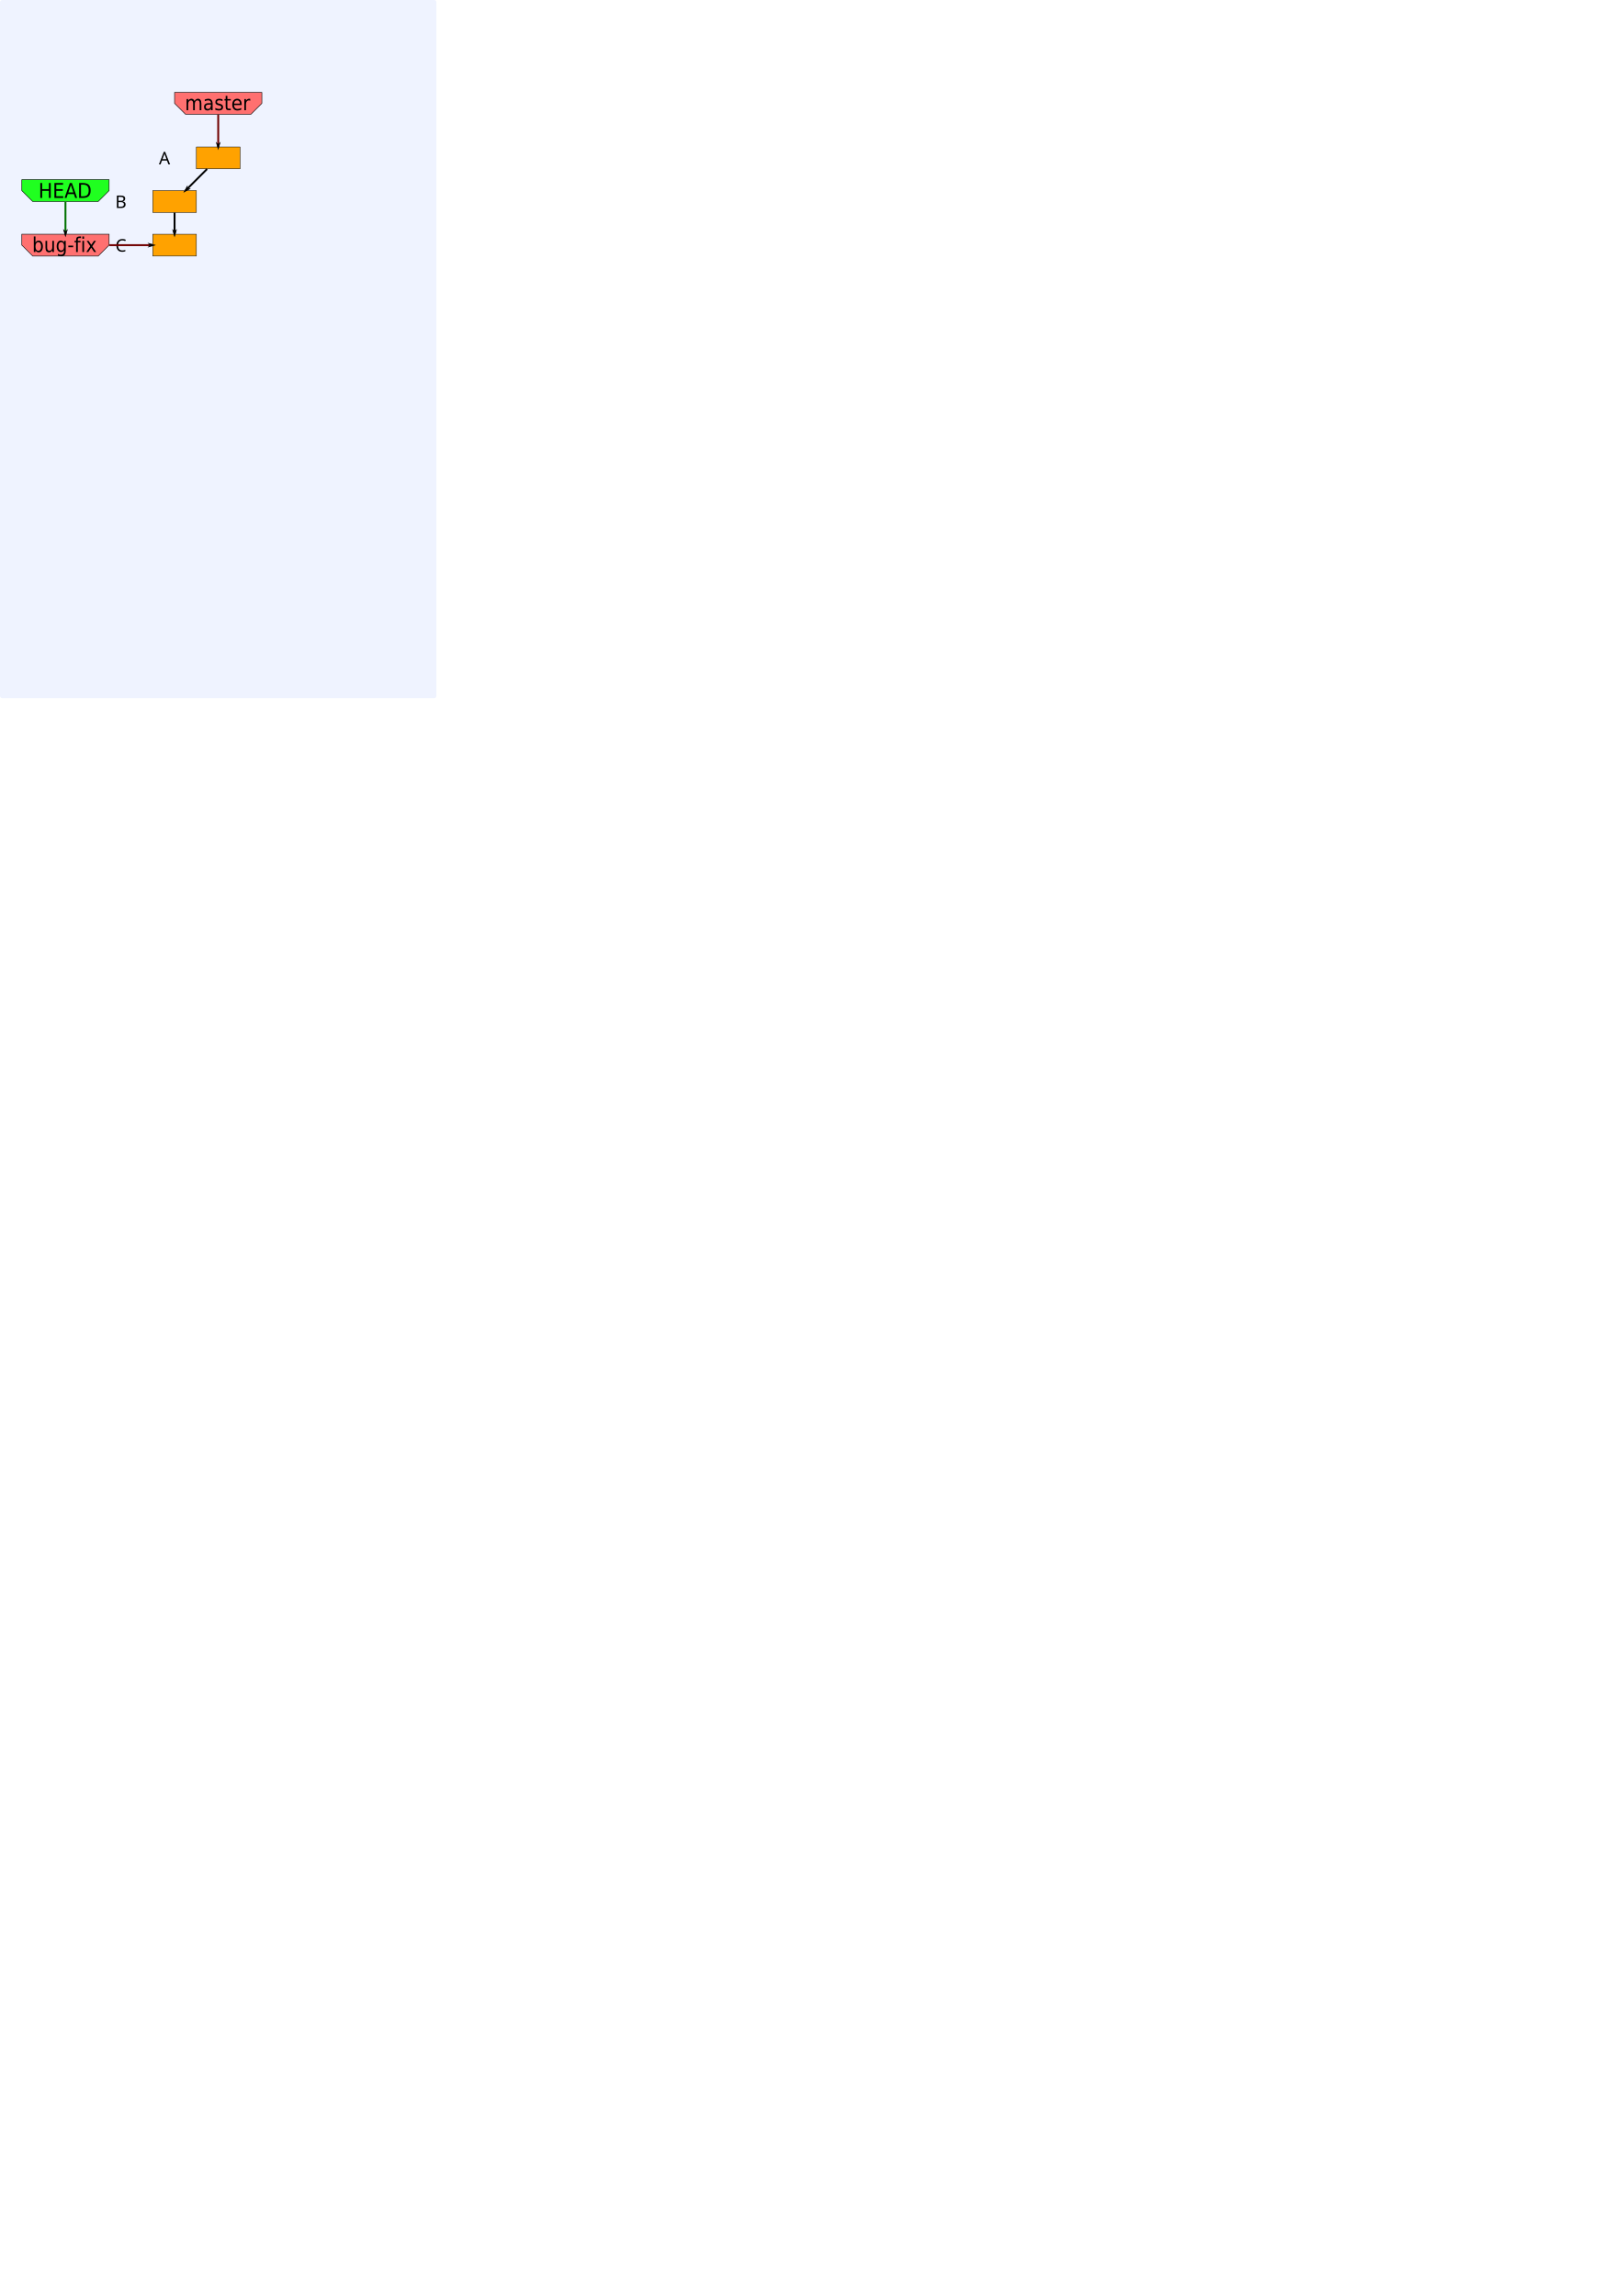
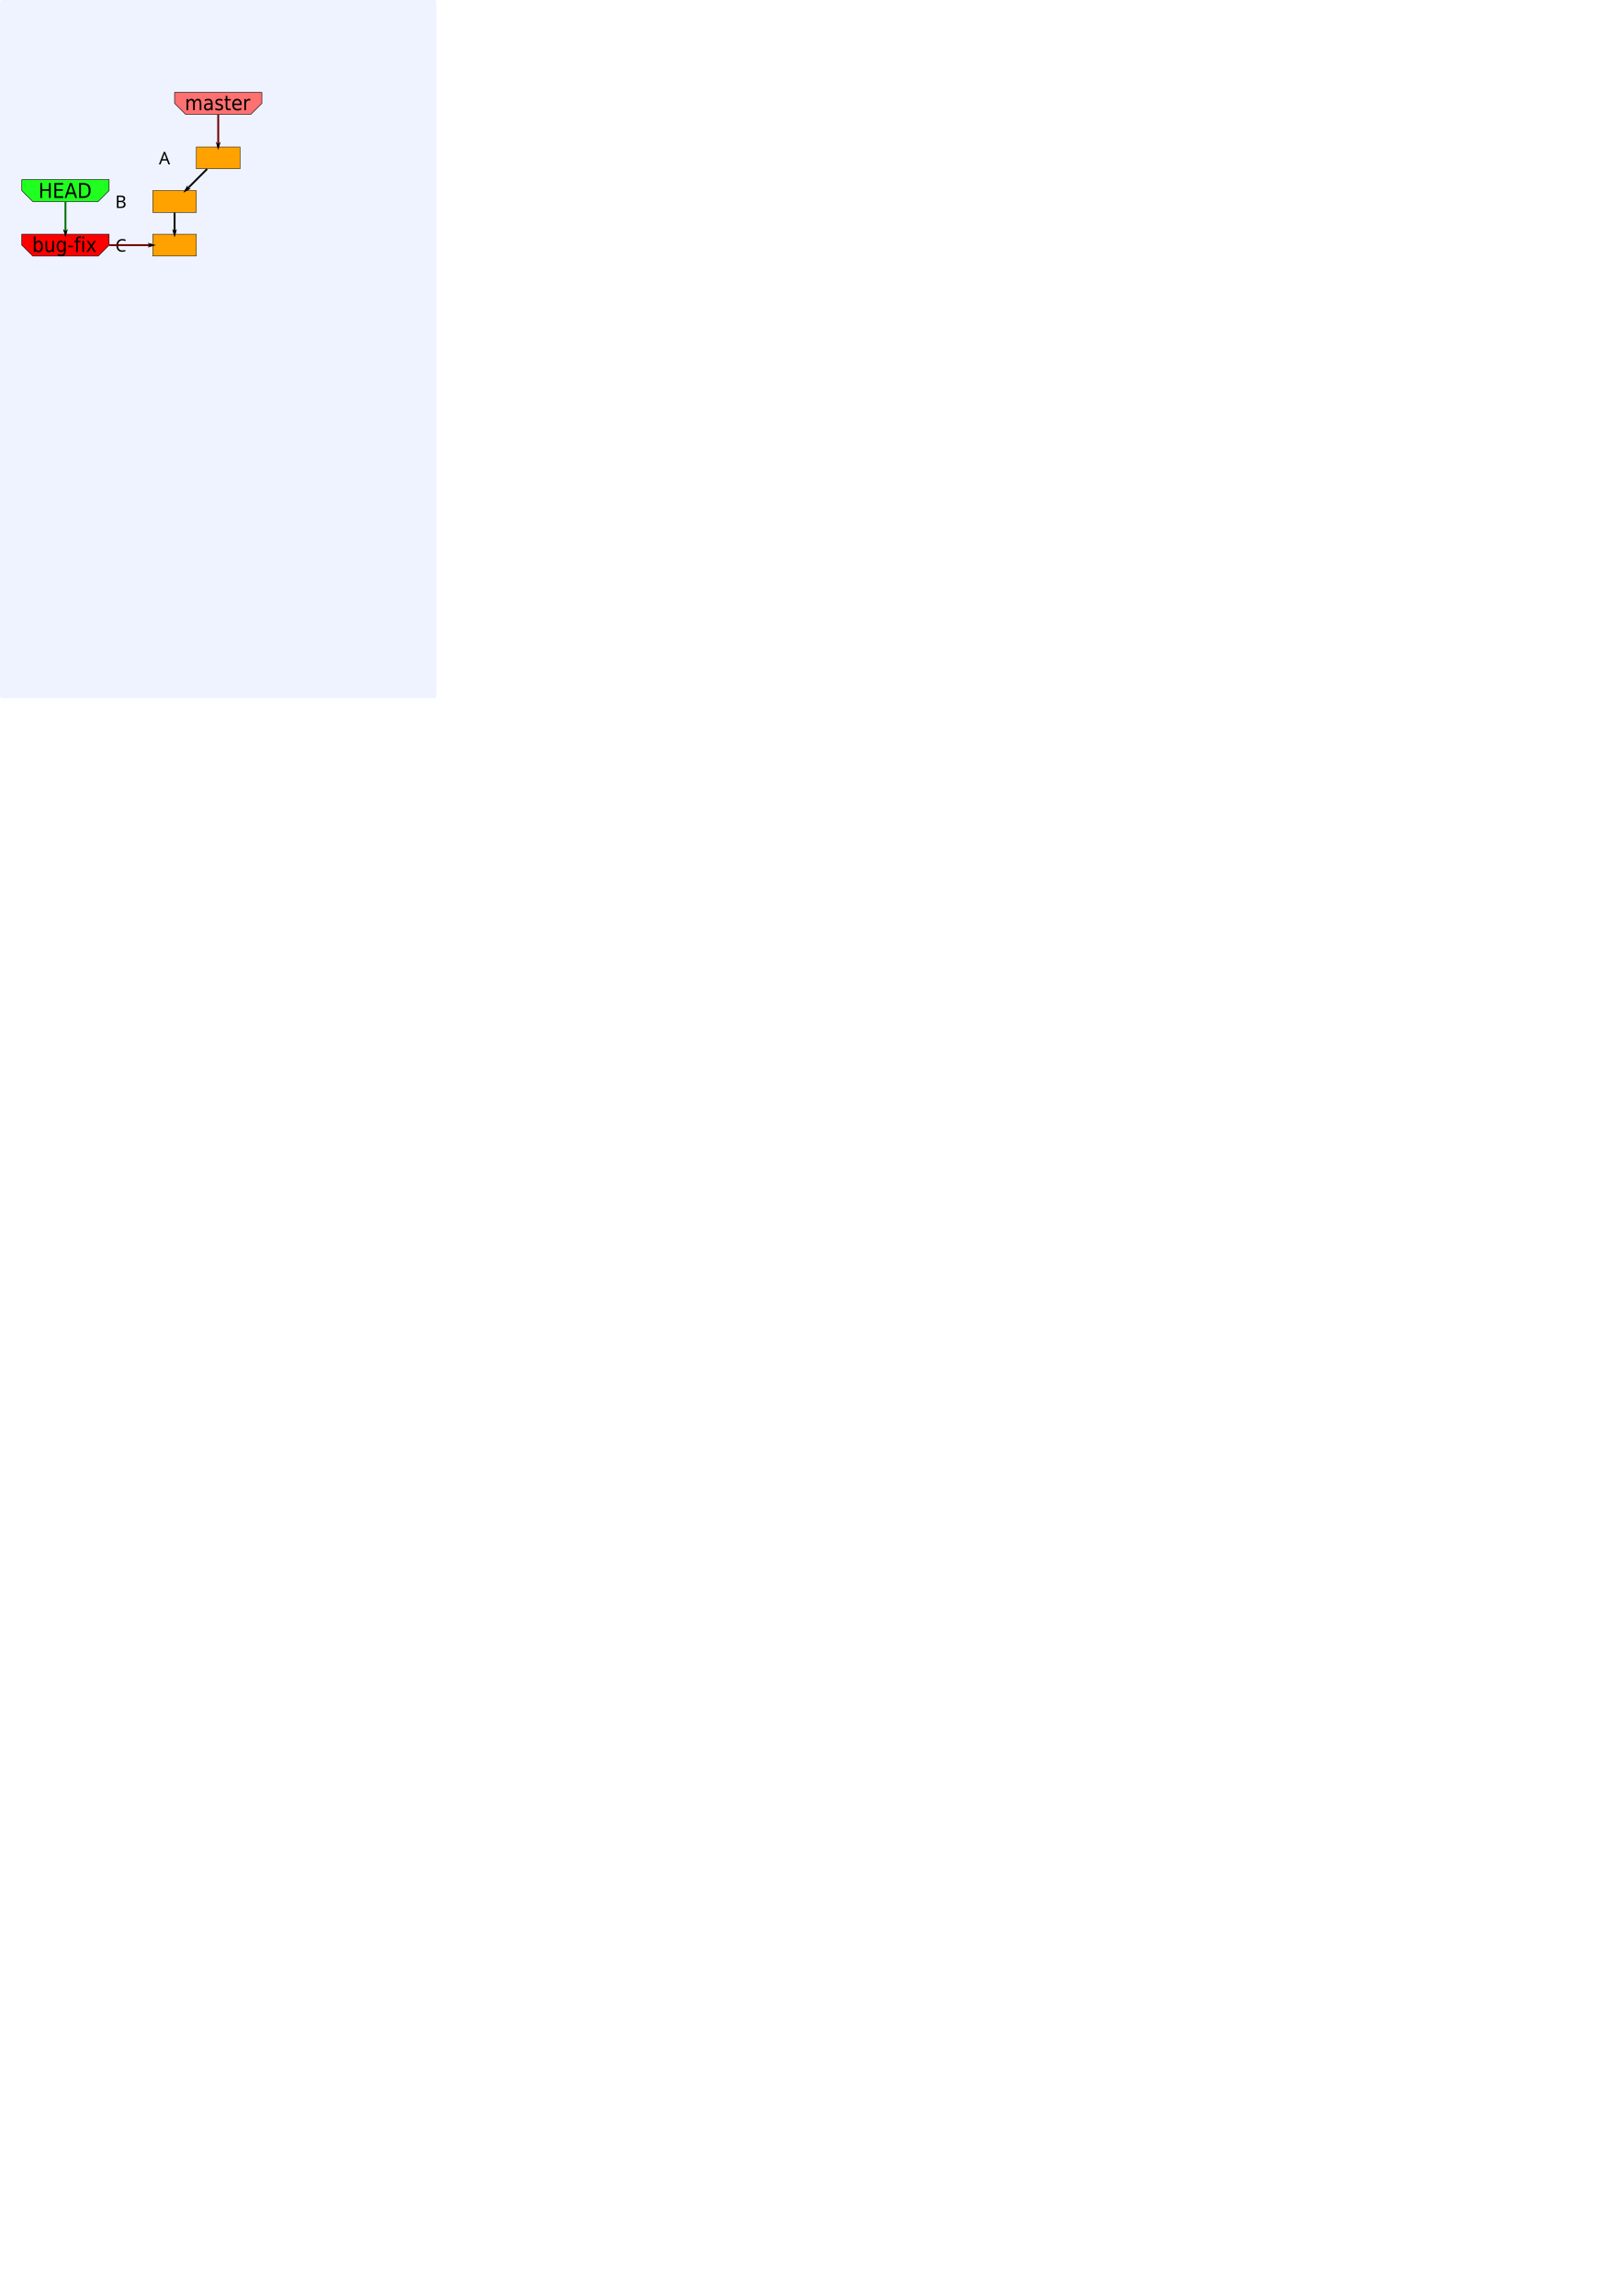
<svg xmlns="http://www.w3.org/2000/svg" width="744.094" height="1052.362" id="svg1317">
  <defs id="defs1319">
    <marker orient="auto" refY="0.0" refX="0.0" id="Arrow1Sstart" style="overflow:visible">
      <path id="path4028" d="M 0.0,0.0 L 5.0,-5.0 L -12.5,0.0 L 5.0,5.0 L 0.0,0.0 z " style="fill-rule:evenodd;stroke:#000000;stroke-width:1.0pt;marker-start:none" transform="scale(0.2) translate(6,0)" />
    </marker>
    <marker orient="auto" refY="0.0" refX="0.0" id="Arrow1Mstart" style="overflow:visible">
      <path id="path4034" d="M 0.0,0.0 L 5.0,-5.0 L -12.5,0.0 L 5.0,5.0 L 0.0,0.0 z " style="fill-rule:evenodd;stroke:#000000;stroke-width:1.0pt;marker-start:none" transform="scale(0.4) translate(10,0)" />
    </marker>
    <marker orient="auto" refY="0.0" refX="0.0" id="Arrow1Send" style="overflow:visible;">
      <path id="path4025" d="M 0.0,0.0 L 5.0,-5.0 L -12.5,0.0 L 5.0,5.0 L 0.0,0.0 z " style="fill-rule:evenodd;stroke:#000000;stroke-width:1.0pt;marker-start:none;" transform="scale(0.2) rotate(180) translate(6,0)" />
    </marker>
    <marker orient="auto" refY="0.0" refX="0.0" id="Arrow2Mend" style="overflow:visible;">
      <path id="path4013" style="font-size:12.0;fill-rule:evenodd;stroke-width:0.625;stroke-linejoin:round;" d="M 8.719,4.034 L -2.207,0.016 L 8.719,-4.002 C 6.973,-1.63 6.983,1.616 8.719,4.034 z " transform="scale(0.6) rotate(180) translate(0,0)" />
    </marker>
    <marker orient="auto" refY="0.0" refX="0.0" id="Arrow1Mend" style="overflow:visible;">
      <path id="path4031" d="M 0.0,0.0 L 5.0,-5.0 L -12.5,0.0 L 5.0,5.0 L 0.0,0.0 z " style="fill-rule:evenodd;stroke:#000000;stroke-width:1.0pt;marker-start:none;" transform="scale(0.4) rotate(180) translate(10,0)" />
    </marker>
    <marker orient="auto" refY="0.0" refX="0.0" id="Arrow2Mstart" style="overflow:visible">
      <path id="path4016" style="font-size:12.0;fill-rule:evenodd;stroke-width:0.625;stroke-linejoin:round" d="M 8.719,4.034 L -2.207,0.016 L 8.719,-4.002 C 6.973,-1.63 6.983,1.616 8.719,4.034 z " transform="scale(0.6) translate(0,0)" />
    </marker>
    <marker orient="auto" refY="0.0" refX="0.0" id="Arrow1Lstart" style="overflow:visible">
      <path id="path4040" d="M 0.0,0.0 L 5.0,-5.0 L -12.5,0.0 L 5.0,5.0 L 0.0,0.0 z " style="fill-rule:evenodd;stroke:#000000;stroke-width:1.0pt;marker-start:none" transform="scale(0.8) translate(12.5,0)" />
    </marker>
  </defs>
  <g id="layer1" style="opacity:1">
    <rect style="fill:#eff3ff;fill-opacity:1;stroke:none;stroke-width:1;stroke-linecap:butt;stroke-linejoin:bevel;stroke-miterlimit:4;stroke-dasharray:none;stroke-dashoffset:0;stroke-opacity:1" id="bg" width="200" height="320" x="0" y="0" rx="1" ry="1" />
    <rect style="fill:black;fill-opacity:0.75;stroke:black;stroke-width:0.5;stroke-linecap:butt;stroke-linejoin:miter;stroke-miterlimit:4;stroke-dasharray:none;stroke-dashoffset:0;stroke-opacity:1" id="rect2855" width="0" height="1" x="217" y="77.362" rx="19.921" ry="1" />
    <g id="g4933" transform="translate(64.89674,-5.023993)">
      <path id="path4877" d="M 15.103,47.386 L 15.103,52.386 L 20.103,57.386 L 50.103,57.386 L 55.103,52.386 L 55.103,47.386 L 15.103,47.386 z" style="opacity:1;fill:#ff7070;fill-opacity:1;fill-rule:evenodd;stroke:#000000;stroke-width:0.253;stroke-linecap:butt;stroke-linejoin:miter;stroke-miterlimit:4;stroke-dasharray:none;stroke-opacity:1" />
      <text id="text4879" y="52.863" x="20.831" style="font-size:6.695px;font-style:normal;font-weight:normal;line-height:125%;opacity:1;fill:#000000;fill-opacity:1;stroke:none;stroke-width:1pt;stroke-linecap:butt;stroke-linejoin:miter;stroke-opacity:1;font-family:Bitstream Vera Sans" xml:space="preserve" transform="scale(0.9517883,1.050654)">
        <tspan style="font-size:8.927px;font-style:normal;font-variant:normal;font-weight:normal;font-stretch:normal;text-align:start;line-height:125%;writing-mode:lr-tb;text-anchor:start;font-family:Bitstream Vera Sans" y="52.863" x="20.831" id="tspan4881">master</tspan>
      </text>
    </g>
    <g id="g4941" transform="translate(-5.103313,69.97601)">
      <path id="path4905" d="M 15.103,12.386 L 15.103,17.386 L 20.103,22.386 L 50.103,22.386 L 55.103,17.386 L 55.103,12.386 L 15.103,12.386 z" style="opacity:1;fill:#20ff20;fill-opacity:1;fill-rule:evenodd;stroke:#000000;stroke-width:0.253;stroke-linecap:butt;stroke-linejoin:miter;stroke-miterlimit:4;stroke-dasharray:none;stroke-opacity:1" />
      <text id="text4907" y="19.862" x="23.758" style="font-size:6.743px;font-style:normal;font-weight:normal;line-height:125%;opacity:1;fill:#000000;fill-opacity:1;stroke:none;stroke-width:1pt;stroke-linecap:butt;stroke-linejoin:miter;stroke-opacity:1;font-family:Bitstream Vera Sans" xml:space="preserve" transform="scale(0.9568013,1.045149)">
        <tspan style="font-size:8.991px;font-style:normal;font-variant:normal;font-weight:normal;font-stretch:normal;text-align:start;line-height:125%;writing-mode:lr-tb;text-anchor:start;font-family:Bitstream Vera Sans" y="19.862" x="23.758" id="tspan4909">HEAD</tspan>
      </text>
    </g>
    <g id="g4924" transform="translate(64.83769,-10.04457)">
      <path id="path4885" d="M 45.162,77.407 L 45.162,87.407 L 25.162,87.407 L 25.162,77.407 L 45.162,77.407 z" style="opacity:1;fill:#ffa200;fill-opacity:1;fill-rule:evenodd;stroke:#000000;stroke-width:0.207;stroke-linecap:butt;stroke-linejoin:miter;stroke-miterlimit:4;stroke-dasharray:none;stroke-opacity:1" />
      <text id="text4916" y="85.389" x="35.022" style="font-size:22px;font-style:normal;font-weight:normal;line-height:125%;fill:#000000;fill-opacity:1;stroke:none;stroke-width:1pt;stroke-linecap:butt;stroke-linejoin:miter;stroke-opacity:1;font-family:Bitstream Vera Sans" xml:space="preserve">
        <tspan id="tspan4920" style="font-size:8px;font-style:normal;font-variant:normal;font-weight:normal;font-stretch:normal;text-align:center;line-height:125%;writing-mode:lr-tb;text-anchor:middle;font-family:Sans;-inkscape-font-specification:Sans" y="85.389" x="35.022">A</tspan>
      </text>
    </g>
    <path style="opacity:1;fill:none;fill-opacity:0.75;fill-rule:evenodd;stroke:#710000;stroke-width:0.864;stroke-linecap:butt;stroke-linejoin:miter;marker-start:url(#Arrow1Sstart);marker-end:none;stroke-miterlimit:4;stroke-dasharray:none;stroke-opacity:1;display:inline" d="M 100,67.259 L 100,52.489" id="path4891" />
    <g style="opacity:1" id="g2466" transform="translate(44.83769,9.955426)">
      <path id="path2468" d="M 45.162,77.407 L 45.162,87.407 L 25.162,87.407 L 25.162,77.407 L 45.162,77.407 z" style="opacity:1;fill:#ffa200;fill-opacity:1;fill-rule:evenodd;stroke:#000000;stroke-width:0.207;stroke-linecap:butt;stroke-linejoin:miter;stroke-miterlimit:4;stroke-dasharray:none;stroke-opacity:1" />
      <text id="text2470" y="85.389" x="35.022" style="font-size:22px;font-style:normal;font-weight:normal;line-height:125%;fill:#000000;fill-opacity:1;stroke:none;stroke-width:1pt;stroke-linecap:butt;stroke-linejoin:miter;stroke-opacity:1;font-family:Bitstream Vera Sans" xml:space="preserve">
        <tspan id="tspan2472" style="font-size:8px;font-style:normal;font-variant:normal;font-weight:normal;font-stretch:normal;text-align:center;line-height:125%;writing-mode:lr-tb;text-anchor:middle;font-family:Sans;-inkscape-font-specification:Sans" y="85.389" x="35.022">B</tspan>
      </text>
    </g>
    <g style="opacity:1" id="g2482" transform="translate(44.83769,29.95543)">
      <path id="path2484" d="M 45.162,77.407 L 45.162,87.407 L 25.162,87.407 L 25.162,77.407 L 45.162,77.407 z" style="opacity:1;fill:#ffa200;fill-opacity:1;fill-rule:evenodd;stroke:#000000;stroke-width:0.207;stroke-linecap:butt;stroke-linejoin:miter;stroke-miterlimit:4;stroke-dasharray:none;stroke-opacity:1" />
      <text id="text2486" y="85.389" x="35.022" style="font-size:22px;font-style:normal;font-weight:normal;line-height:125%;fill:#000000;fill-opacity:1;stroke:none;stroke-width:1pt;stroke-linecap:butt;stroke-linejoin:miter;stroke-opacity:1;font-family:Bitstream Vera Sans" xml:space="preserve">
        <tspan id="tspan2488" style="font-size:8px;font-style:normal;font-variant:normal;font-weight:normal;font-stretch:normal;text-align:center;line-height:125%;writing-mode:lr-tb;text-anchor:middle;font-family:Sans;-inkscape-font-specification:Sans" y="85.389" x="35.022">C</tspan>
      </text>
    </g>
    <path style="opacity:1;fill:none;fill-opacity:0.75;fill-rule:evenodd;stroke:#000000;stroke-width:0.864;stroke-linecap:butt;stroke-linejoin:miter;marker-start:url(#Arrow1Sstart);marker-end:none;stroke-miterlimit:4;stroke-dasharray:none;stroke-opacity:1;display:inline" d="M 80,107.259 L 80,97.465" id="path3322" />
    <path style="opacity:1;fill:none;fill-opacity:0.75;fill-rule:evenodd;stroke:#000000;stroke-width:0.864;stroke-linecap:butt;stroke-linejoin:miter;marker-start:url(#Arrow1Sstart);marker-end:none;stroke-miterlimit:4;stroke-dasharray:none;stroke-opacity:1;display:inline" d="M 85.103,87.259 L 94.897,77.465" id="path2487" />
    <g style="opacity:1" id="g2453" transform="translate(-5.103265,59.97601)">
-       <path id="path2455" d="M 15.103,47.386 L 15.103,52.386 L 20.103,57.386 L 50.103,57.386 L 55.103,52.386 L 55.103,47.386 L 15.103,47.386 z" style="opacity:1;fill:#ff7070;fill-opacity:1;fill-rule:evenodd;stroke:#000000;stroke-width:0.253;stroke-linecap:butt;stroke-linejoin:miter;stroke-miterlimit:4;stroke-dasharray:none;stroke-opacity:1" />
+       <path id="path2455" d="M 15.103,47.386 L 15.103,52.386 L 20.103,57.386 L 50.103,57.386 L 55.103,52.386 L 55.103,47.386 L 15.103,47.386 z" style="opacity:1;fill:#ff0000;fill-opacity:1;fill-rule:evenodd;stroke:#000000;stroke-width:0.253;stroke-linecap:butt;stroke-linejoin:miter;stroke-miterlimit:4;stroke-dasharray:none;stroke-opacity:1" />
      <text id="text2457" y="52.863" x="20.831" style="font-size:6.695px;font-style:normal;font-weight:normal;line-height:125%;opacity:1;fill:#000000;fill-opacity:1;stroke:none;stroke-width:1pt;stroke-linecap:butt;stroke-linejoin:miter;stroke-opacity:1;font-family:Bitstream Vera Sans" xml:space="preserve" transform="scale(0.9517883,1.050654)">
        <tspan style="font-size:8.927px;font-style:normal;font-variant:normal;font-weight:normal;font-stretch:normal;text-align:start;line-height:125%;writing-mode:lr-tb;text-anchor:start;font-family:Bitstream Vera Sans" y="52.863" x="20.831" id="tspan2459">bug-fix</tspan>
      </text>
    </g>
    <path style="opacity:1;fill:none;fill-opacity:0.75;fill-rule:evenodd;stroke:#710000;stroke-width:0.864;stroke-linecap:butt;stroke-linejoin:miter;marker-start:url(#Arrow1Sstart);marker-end:none;stroke-miterlimit:4;stroke-dasharray:none;stroke-opacity:1;display:inline" d="M 69.897,112.362 L 50.126,112.362" id="path2469" />
    <path style="opacity:1;fill:none;fill-opacity:0.75;fill-rule:evenodd;stroke:#007100;stroke-width:0.864;stroke-linecap:butt;stroke-linejoin:miter;marker-start:url(#Arrow1Sstart);marker-end:none;stroke-miterlimit:4;stroke-dasharray:none;stroke-opacity:1;display:inline" d="M 30,107.236 L 30,92.489" id="path4911" />
  </g>
</svg>
